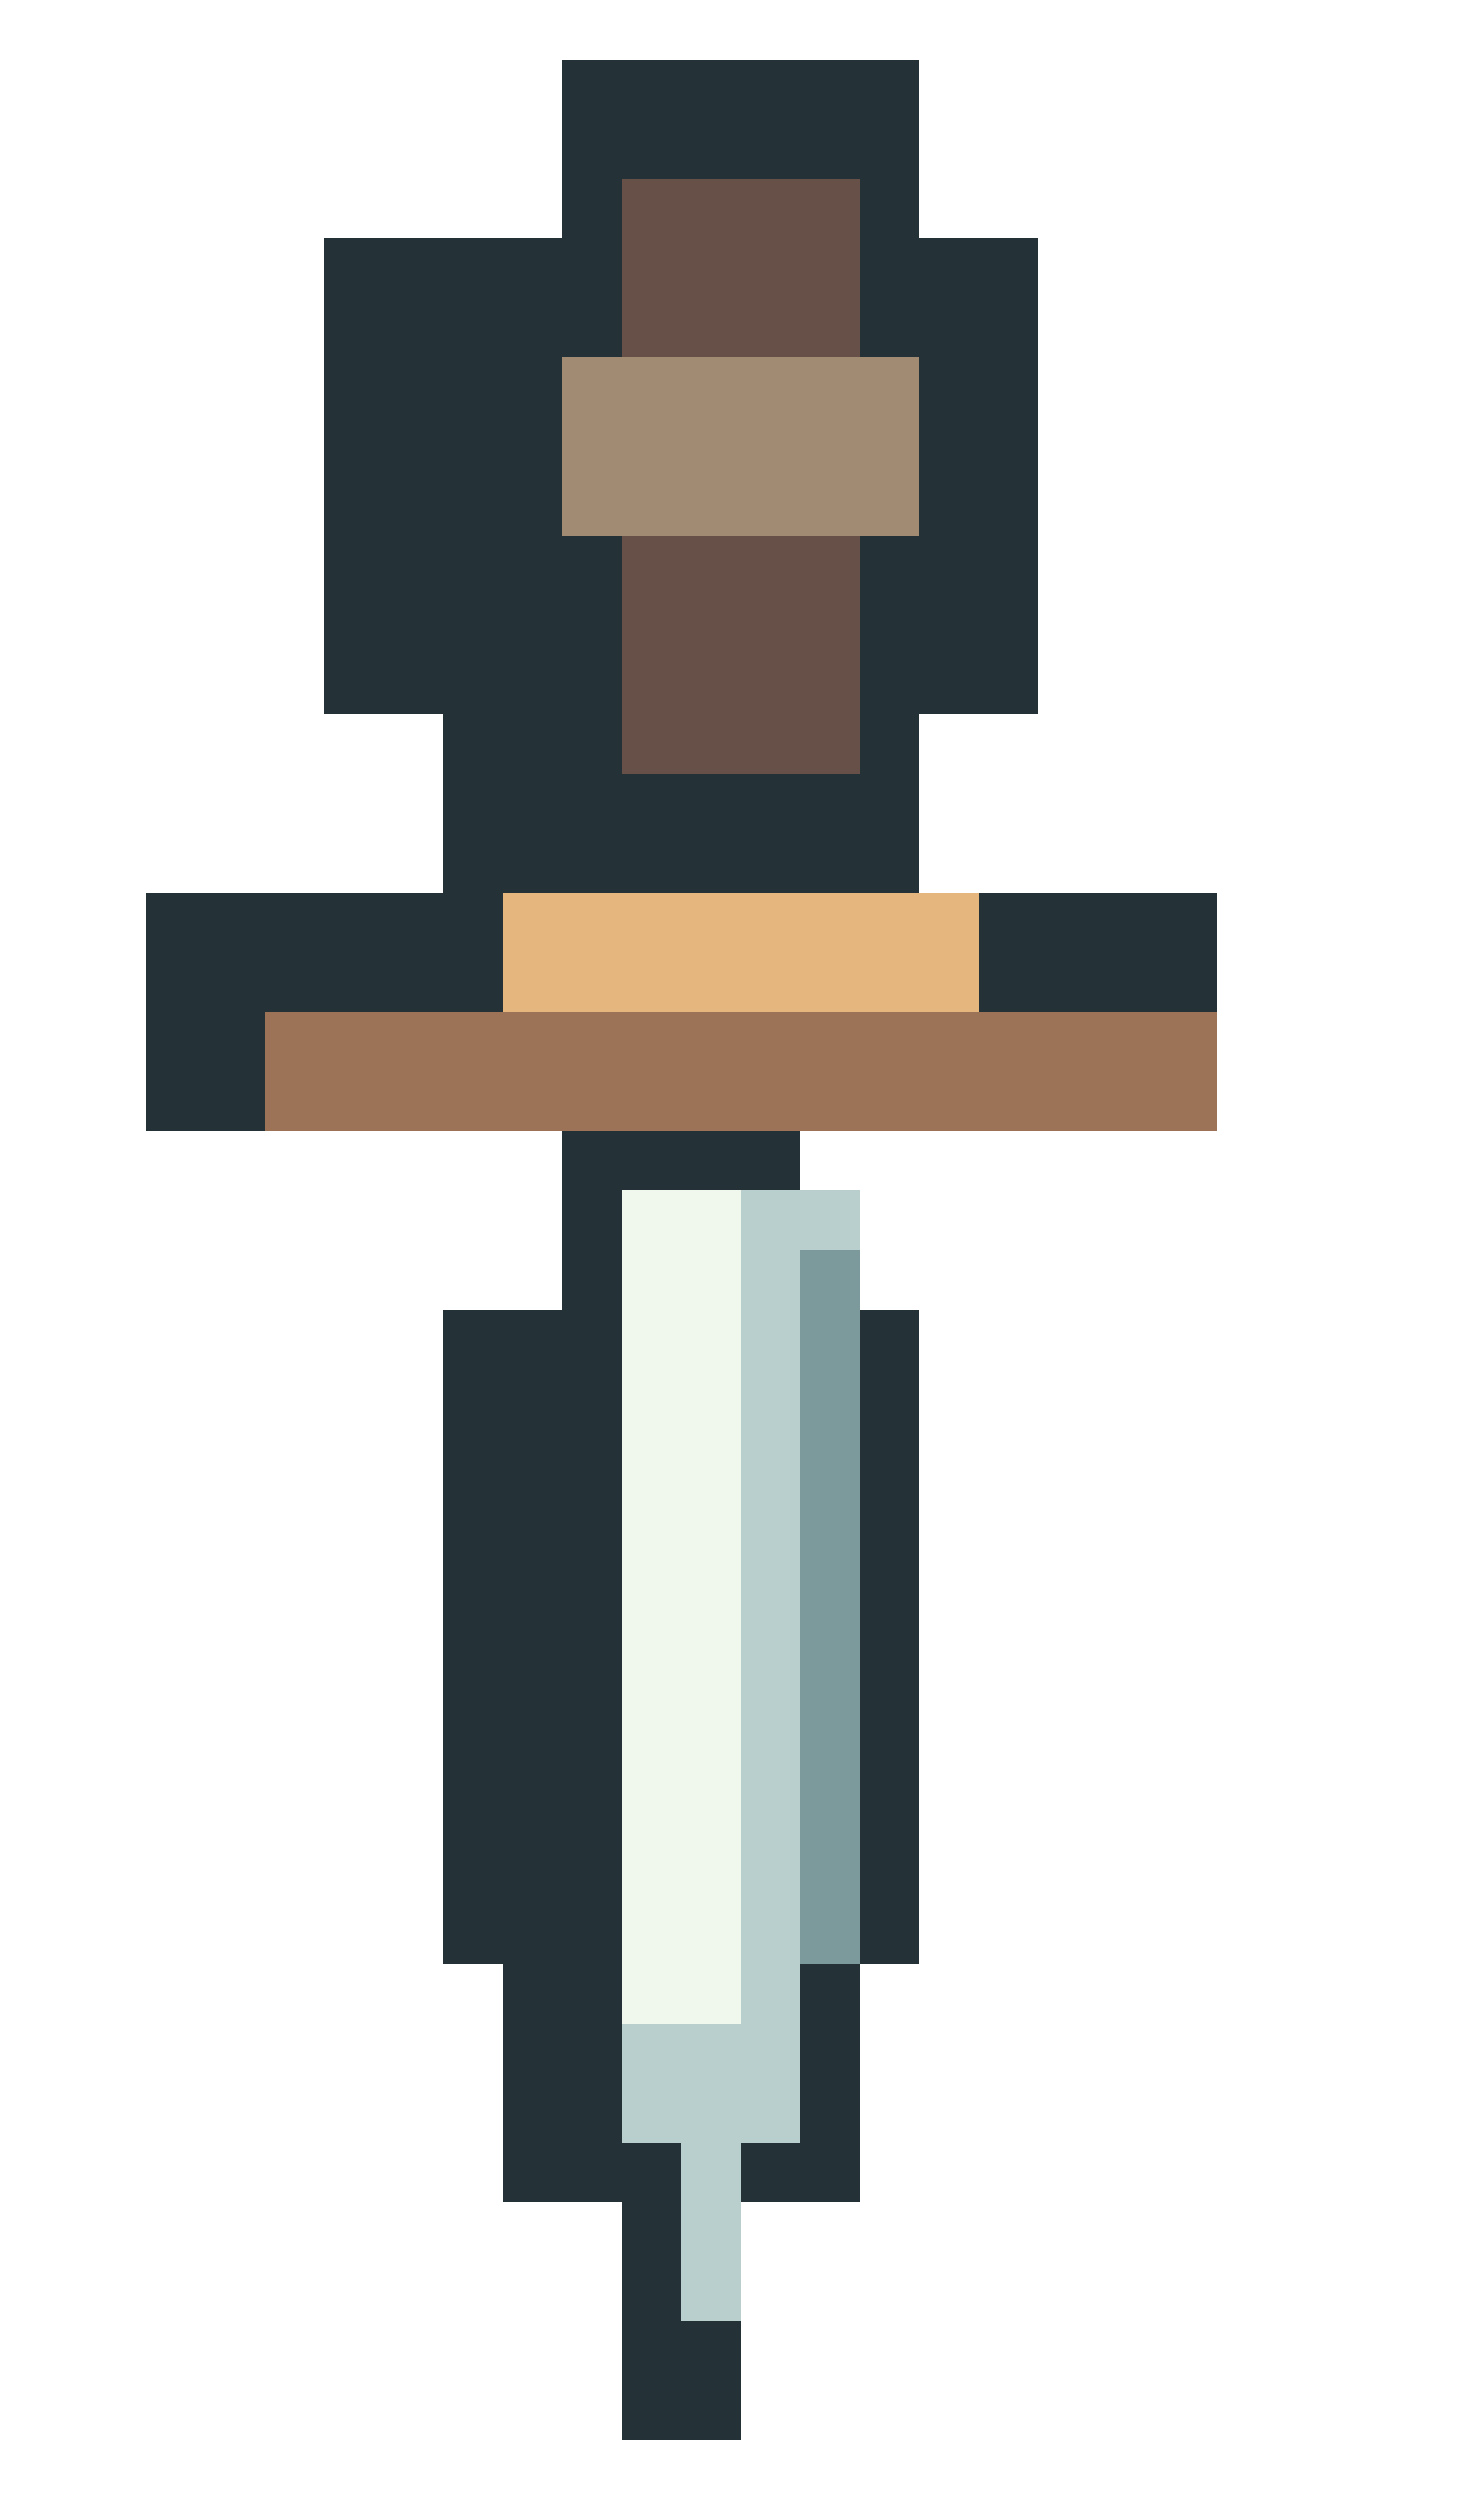
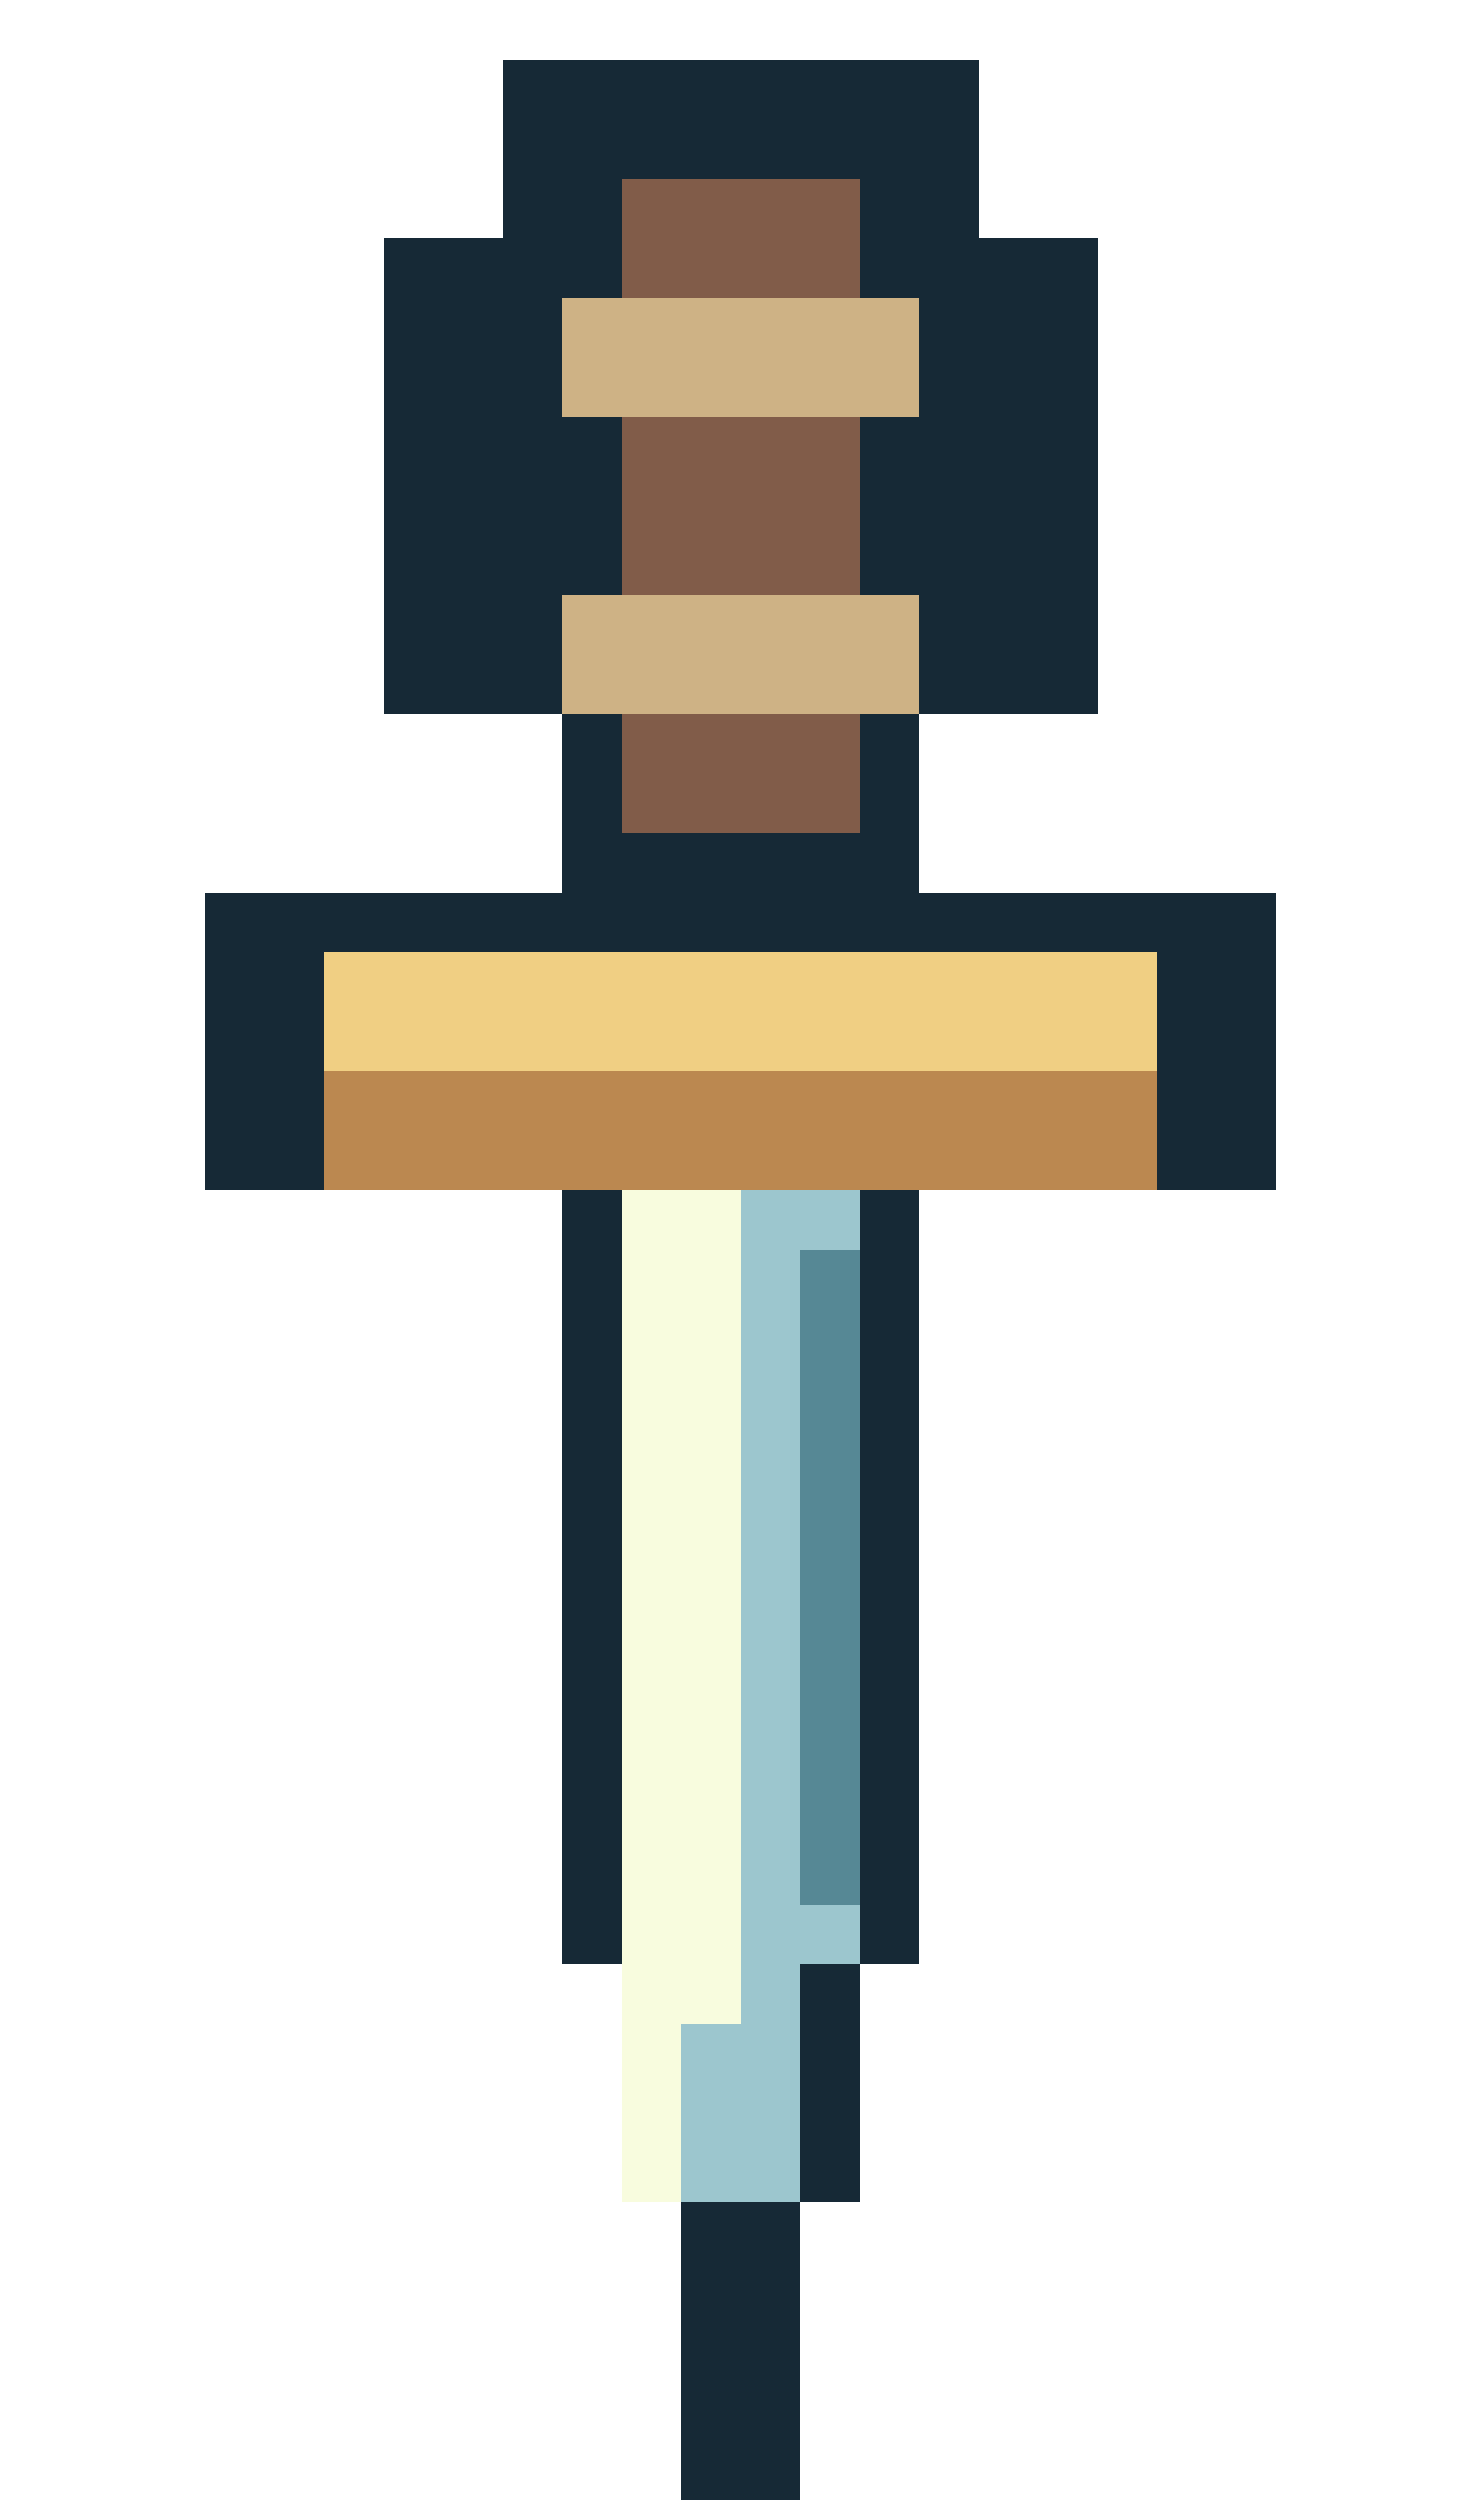
<svg xmlns="http://www.w3.org/2000/svg" width="32" height="54" viewBox="0 0 24 42" shape-rendering="crispEdges" role="img" aria-label="Pixel-Dolch">
-   <path d="M9 1h6v3h2v8h-2v3h5v4h-7v3h2v11h-1v4h-2v4h-2v-4H8v-4H7V22h2v-3H2v-4h5v-3H5V4h4z" fill="#243137" />
-   <path d="M10 3h4v10h-4z" fill="#675047" />
-   <path d="M9 6h6v3H9z" fill="#a28b73" />
-   <path d="M8 15h8v2H8z" fill="#e6b67f" />
-   <path d="M4 17h16v2H4z" fill="#9c7357" />
-   <path d="M10 20h4v12h-1v4h-1v3h-1v-3h-1v-4z" fill="#b8cfce" />
-   <path d="M10 20h2v14h-2z" fill="#f0f8ee" />
-   <path d="M13 21h1v12h-1z" fill="#7c999c" />
+   <path d="M8 1h8v3h2v8h-3v3h6v5h-6v13h-1v4h-1v5h-2v-5h-1v-4H9V20H3v-5h6v-3H6V4h2z" fill="#162936" />
+   <path d="M10 3h4v11h-4z" fill="#815c49" />
+   <path d="M9 5h6v2H9zm0 5h6v2H9z" fill="#ceb285" />
+   <path d="M5 16h14v2H5z" fill="#f0cf83" />
+   <path d="M5 18h14v2H5z" fill="#bb8850" />
+   <path d="M10 20h4v13h-1v4h-2v-4h-1z" fill="#9cc6ce" />
+   <path d="M10 20h2v14h-1v3h-1z" fill="#f8fcde" />
+   <path d="M13 21h1v11h-1z" fill="#568895" />
</svg>
